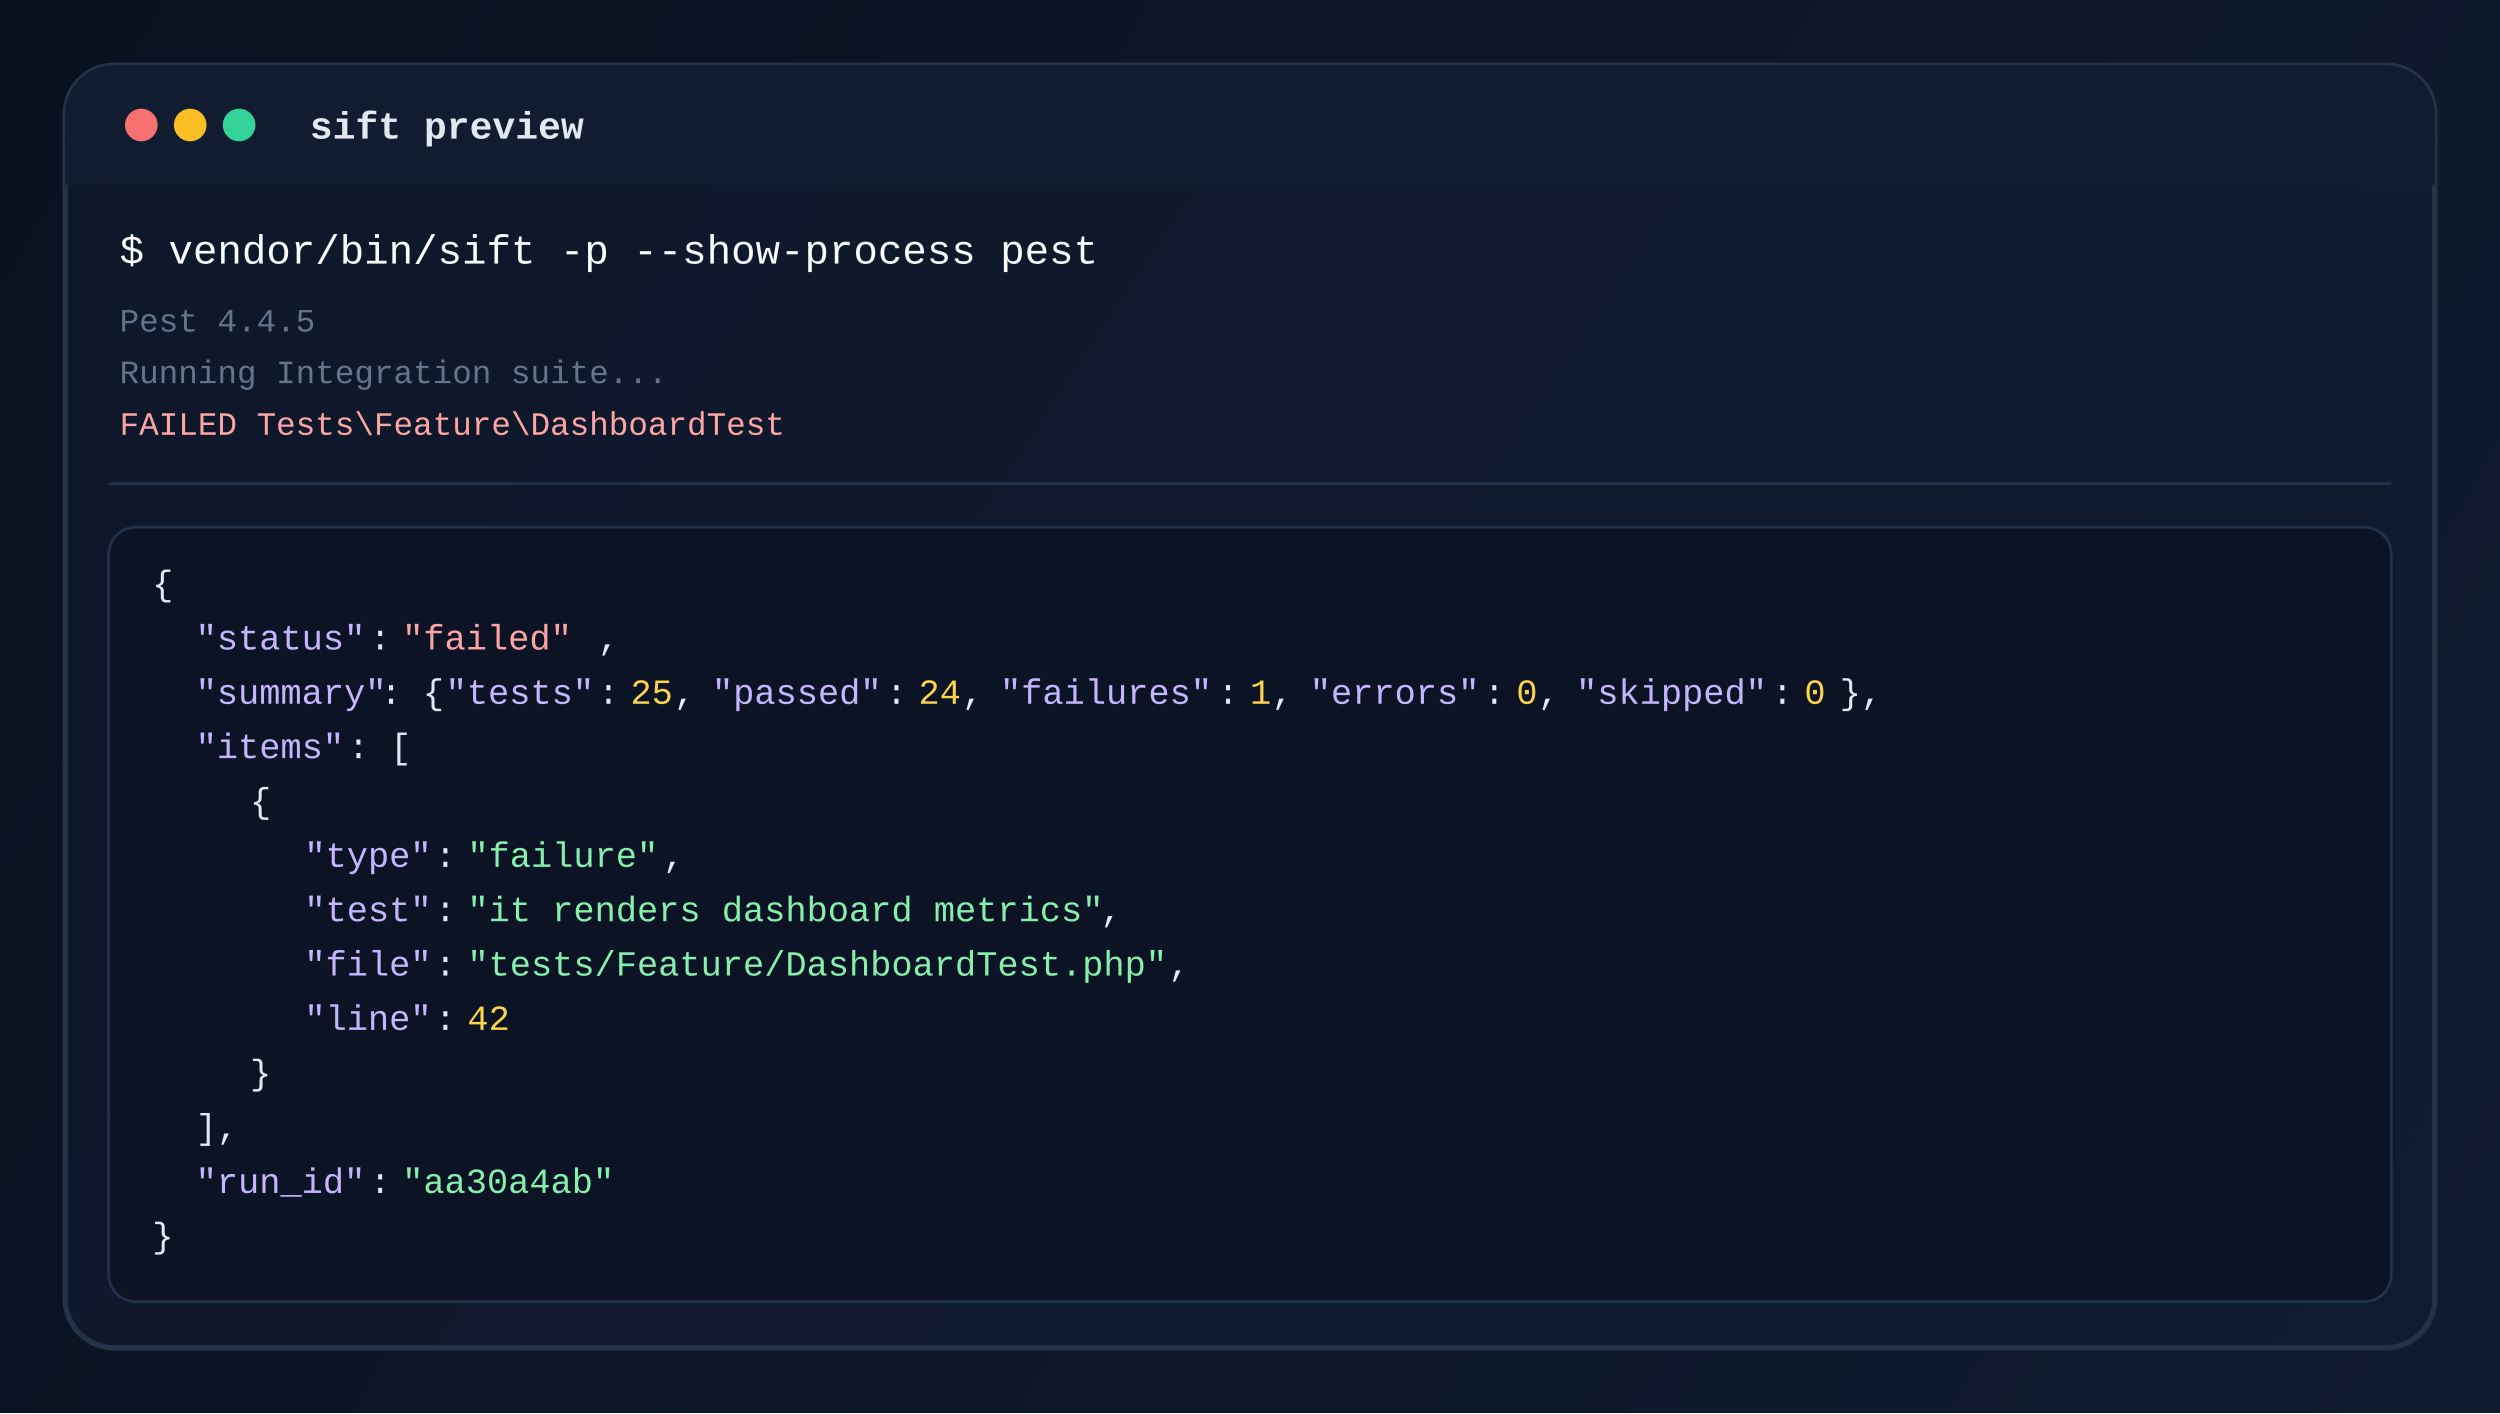
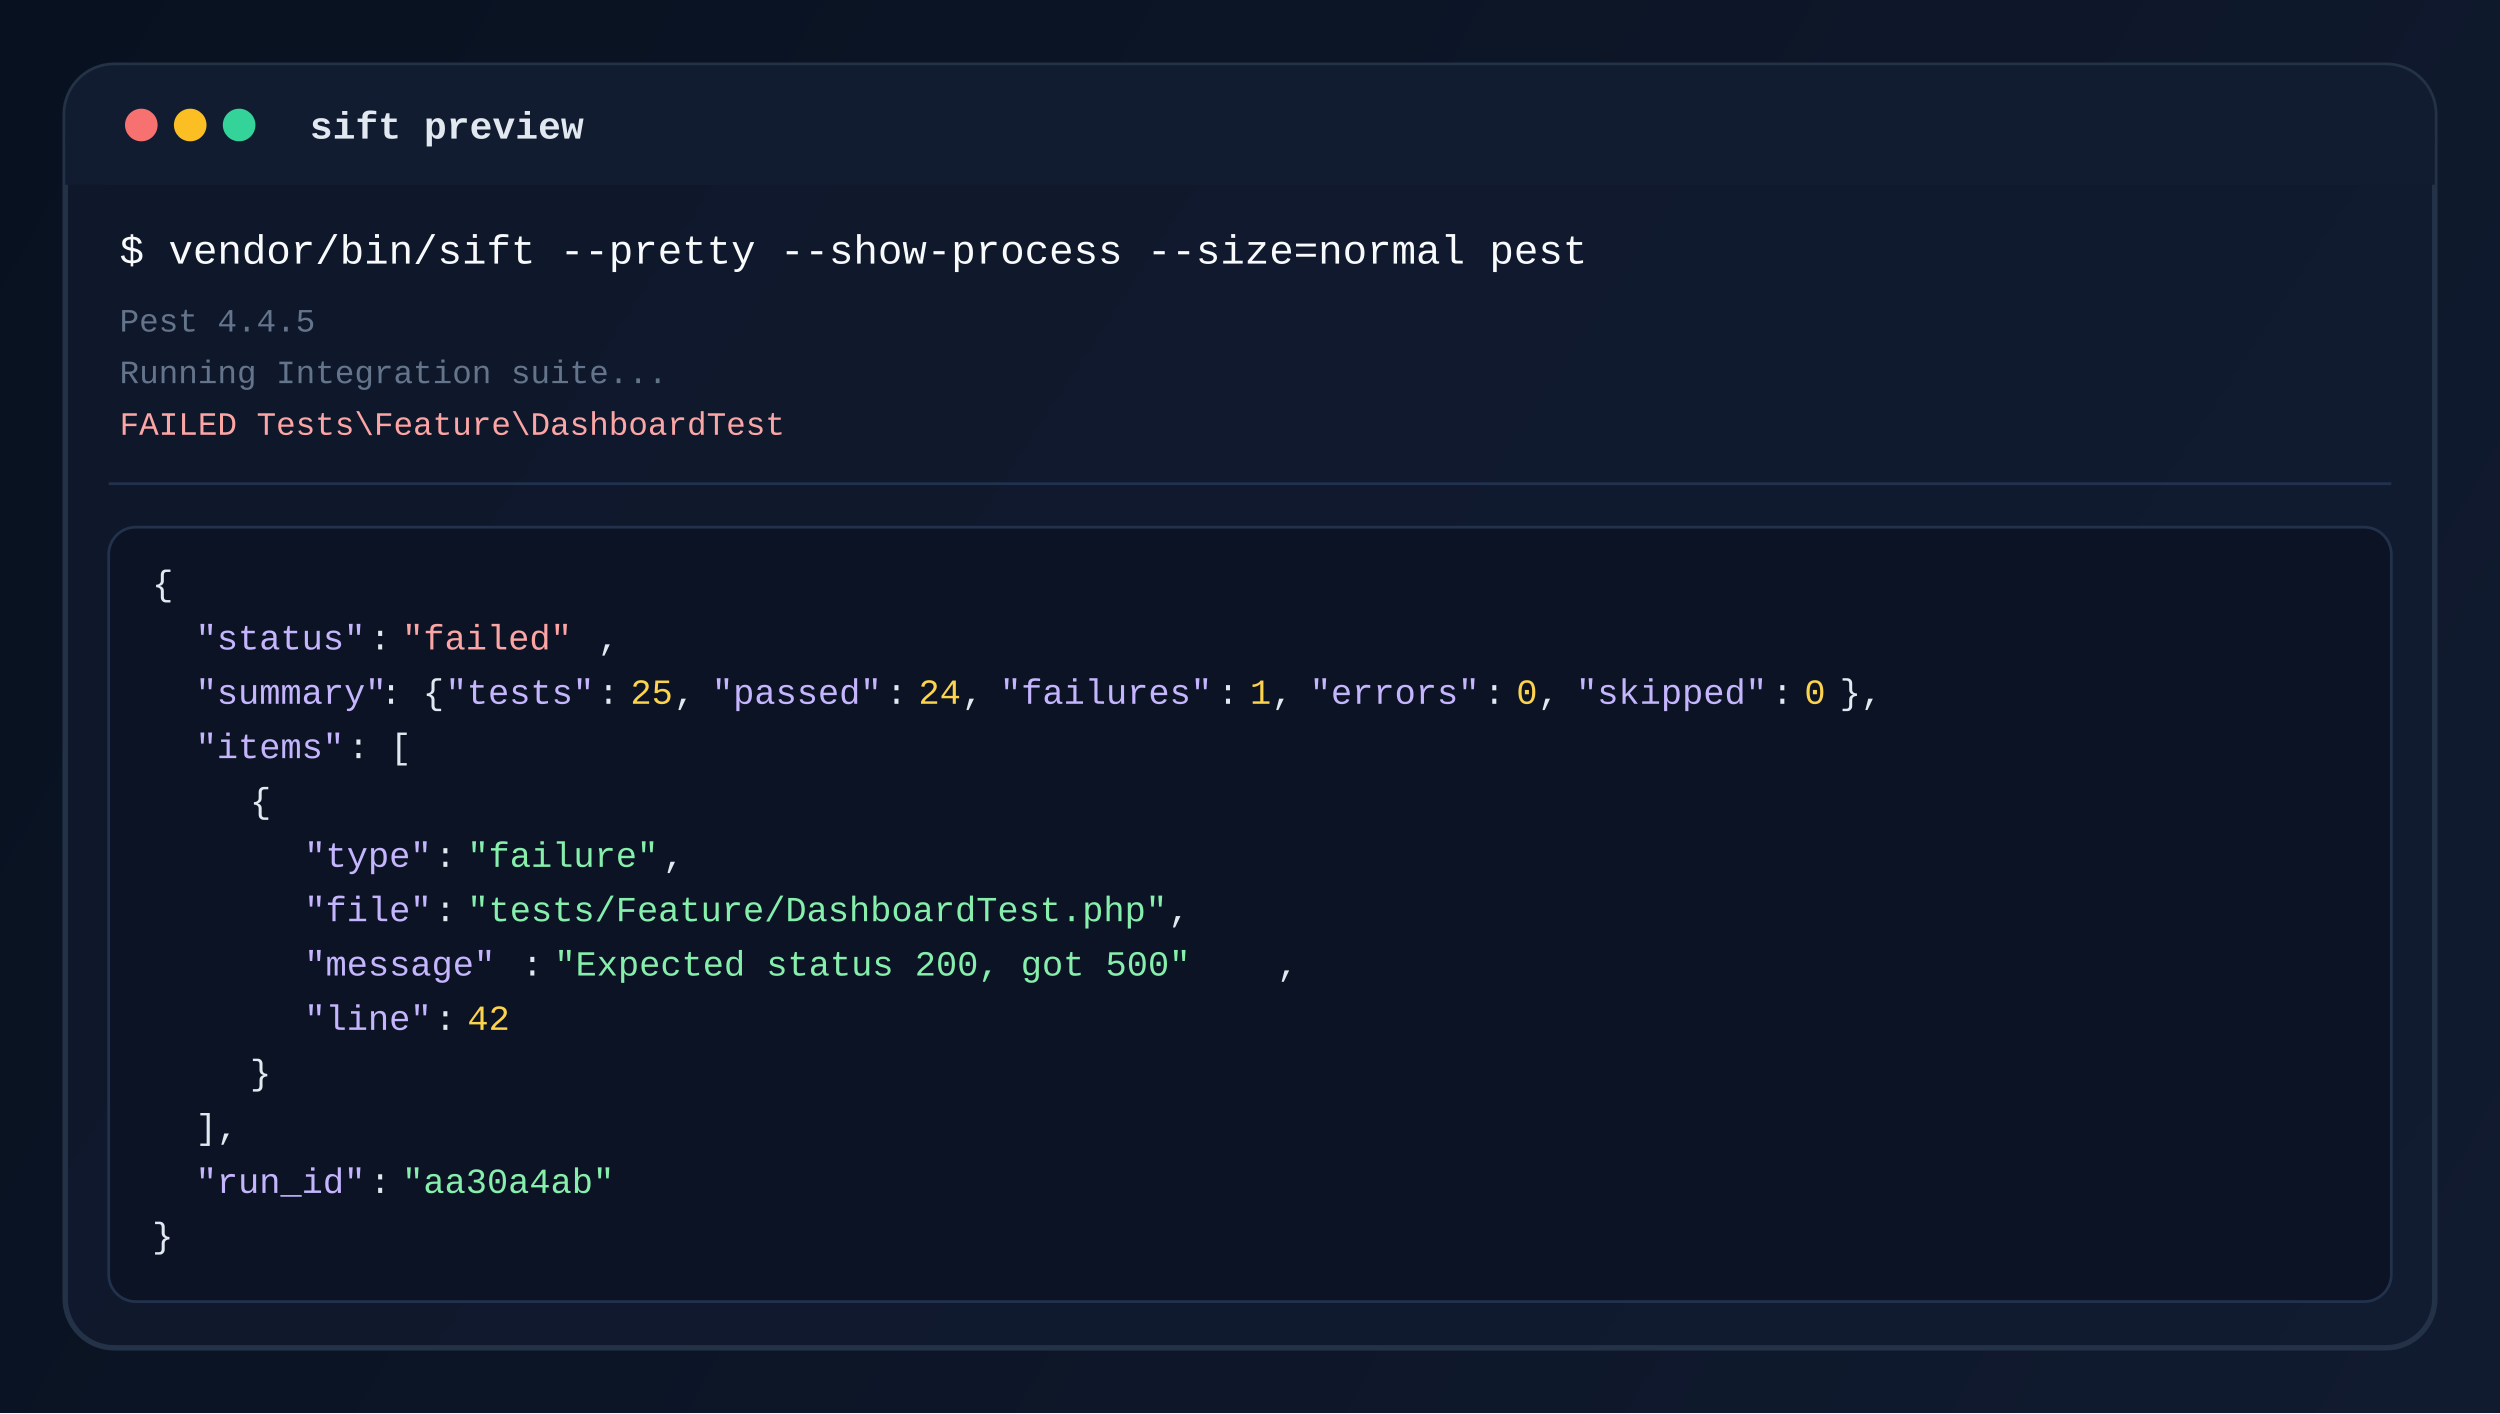
<svg xmlns="http://www.w3.org/2000/svg" viewBox="0 0 920 520" role="img" aria-labelledby="title desc">
  <defs>
    <linearGradient id="bg" x1="0" y1="0" x2="920" y2="520" gradientUnits="userSpaceOnUse">
      <stop offset="0" stop-color="#08111f" />
      <stop offset="1" stop-color="#111b30" />
    </linearGradient>
    <linearGradient id="panel" x1="24" y1="24" x2="896" y2="596" gradientUnits="userSpaceOnUse">
      <stop offset="0" stop-color="#0f172a" />
      <stop offset="1" stop-color="#111c31" />
    </linearGradient>
  </defs>
  <rect width="920" height="520" fill="url(#bg)" />
  <rect x="24" y="24" width="872" height="472" rx="18" fill="url(#panel)" stroke="#243247" stroke-width="2" />
  <rect x="24" y="24" width="872" height="44" rx="18" fill="#121c31" />
  <rect x="24" y="50" width="872" height="18" fill="#121c31" />
  <circle cx="52" cy="46" r="6" fill="#f87171" />
  <circle cx="70" cy="46" r="6" fill="#fbbf24" />
  <circle cx="88" cy="46" r="6" fill="#34d399" />
  <text x="114" y="51" fill="#e2e8f0" font-family="'Courier New', monospace" font-size="14" font-weight="700">sift preview</text>
-   <text x="44" y="97" fill="#f8fafc" font-family="'Courier New', monospace" font-size="15">$ vendor/bin/sift -p --show-process pest</text>
+   <text x="44" y="97" fill="#f8fafc" font-family="'Courier New', monospace" font-size="15">$ vendor/bin/sift --pretty --show-process --size=normal pest</text>
  <text x="44" y="122" fill="#64748b" font-family="'Courier New', monospace" font-size="12">Pest 4.4.5</text>
  <text x="44" y="141" fill="#64748b" font-family="'Courier New', monospace" font-size="12">Running Integration suite...</text>
  <text x="44" y="160" fill="#fca5a5" font-family="'Courier New', monospace" font-size="12">FAILED Tests\Feature\DashboardTest</text>
  <line x1="40" y1="178" x2="880" y2="178" stroke="#23324c" stroke-width="1" />
  <rect x="40" y="194" width="840" height="285" rx="10" fill="#0b1325" stroke="#23324c" />
  <text x="56" y="219" fill="#e2e8f0" font-family="'Courier New', monospace" font-size="13">{</text>
  <text x="72" y="239" fill="#c4b5fd" font-family="'Courier New', monospace" font-size="13">"status"</text>
  <text x="136" y="239" fill="#e2e8f0" font-family="'Courier New', monospace" font-size="13">:</text>
  <text x="148" y="239" fill="#fca5a5" font-family="'Courier New', monospace" font-size="13">"failed"</text>
  <text x="220" y="239" fill="#e2e8f0" font-family="'Courier New', monospace" font-size="13">,</text>
  <text x="72" y="259" fill="#c4b5fd" font-family="'Courier New', monospace" font-size="13">"summary"</text>
  <text x="140" y="259" fill="#e2e8f0" font-family="'Courier New', monospace" font-size="13">: {</text>
  <text x="164" y="259" fill="#c4b5fd" font-family="'Courier New', monospace" font-size="13">"tests"</text>
  <text x="220" y="259" fill="#e2e8f0" font-family="'Courier New', monospace" font-size="13">:</text>
  <text x="232" y="259" fill="#fcd34d" font-family="'Courier New', monospace" font-size="13">25</text>
  <text x="248" y="259" fill="#e2e8f0" font-family="'Courier New', monospace" font-size="13">,</text>
  <text x="262" y="259" fill="#c4b5fd" font-family="'Courier New', monospace" font-size="13">"passed"</text>
  <text x="326" y="259" fill="#e2e8f0" font-family="'Courier New', monospace" font-size="13">:</text>
  <text x="338" y="259" fill="#fcd34d" font-family="'Courier New', monospace" font-size="13">24</text>
  <text x="354" y="259" fill="#e2e8f0" font-family="'Courier New', monospace" font-size="13">,</text>
  <text x="368" y="259" fill="#c4b5fd" font-family="'Courier New', monospace" font-size="13">"failures"</text>
  <text x="448" y="259" fill="#e2e8f0" font-family="'Courier New', monospace" font-size="13">:</text>
  <text x="460" y="259" fill="#fcd34d" font-family="'Courier New', monospace" font-size="13">1</text>
  <text x="468" y="259" fill="#e2e8f0" font-family="'Courier New', monospace" font-size="13">,</text>
  <text x="482" y="259" fill="#c4b5fd" font-family="'Courier New', monospace" font-size="13">"errors"</text>
  <text x="546" y="259" fill="#e2e8f0" font-family="'Courier New', monospace" font-size="13">:</text>
  <text x="558" y="259" fill="#fcd34d" font-family="'Courier New', monospace" font-size="13">0</text>
  <text x="566" y="259" fill="#e2e8f0" font-family="'Courier New', monospace" font-size="13">,</text>
  <text x="580" y="259" fill="#c4b5fd" font-family="'Courier New', monospace" font-size="13">"skipped"</text>
  <text x="652" y="259" fill="#e2e8f0" font-family="'Courier New', monospace" font-size="13">:</text>
  <text x="664" y="259" fill="#fcd34d" font-family="'Courier New', monospace" font-size="13">0</text>
  <text x="677" y="259" fill="#e2e8f0" font-family="'Courier New', monospace" font-size="13"> },</text>
  <text x="72" y="279" fill="#c4b5fd" font-family="'Courier New', monospace" font-size="13">"items"</text>
  <text x="128" y="279" fill="#e2e8f0" font-family="'Courier New', monospace" font-size="13">: [</text>
  <text x="92" y="299" fill="#e2e8f0" font-family="'Courier New', monospace" font-size="13">{</text>
  <text x="112" y="319" fill="#c4b5fd" font-family="'Courier New', monospace" font-size="13">"type"</text>
  <text x="160" y="319" fill="#e2e8f0" font-family="'Courier New', monospace" font-size="13">:</text>
  <text x="172" y="319" fill="#86efac" font-family="'Courier New', monospace" font-size="13">"failure"</text>
  <text x="244" y="319" fill="#e2e8f0" font-family="'Courier New', monospace" font-size="13">,</text>
-   <text x="112" y="339" fill="#c4b5fd" font-family="'Courier New', monospace" font-size="13">"test"</text>
+   <text x="112" y="339" fill="#c4b5fd" font-family="'Courier New', monospace" font-size="13">"file"</text>
  <text x="160" y="339" fill="#e2e8f0" font-family="'Courier New', monospace" font-size="13">:</text>
-   <text x="172" y="339" fill="#86efac" font-family="'Courier New', monospace" font-size="13">"it renders dashboard metrics"</text>
-   <text x="405" y="339" fill="#e2e8f0" font-family="'Courier New', monospace" font-size="13">,</text>
-   <text x="112" y="359" fill="#c4b5fd" font-family="'Courier New', monospace" font-size="13">"file"</text>
-   <text x="160" y="359" fill="#e2e8f0" font-family="'Courier New', monospace" font-size="13">:</text>
-   <text x="172" y="359" fill="#86efac" font-family="'Courier New', monospace" font-size="13">"tests/Feature/DashboardTest.php"</text>
-   <text x="430" y="359" fill="#e2e8f0" font-family="'Courier New', monospace" font-size="13">,</text>
+   <text x="172" y="339" fill="#86efac" font-family="'Courier New', monospace" font-size="13">"tests/Feature/DashboardTest.php"</text>
+   <text x="430" y="339" fill="#e2e8f0" font-family="'Courier New', monospace" font-size="13">,</text>
+   <text x="112" y="359" fill="#c4b5fd" font-family="'Courier New', monospace" font-size="13">"message"</text>
+   <text x="192" y="359" fill="#e2e8f0" font-family="'Courier New', monospace" font-size="13">:</text>
+   <text x="204" y="359" fill="#86efac" font-family="'Courier New', monospace" font-size="13">"Expected status 200, got 500"</text>
+   <text x="470" y="359" fill="#e2e8f0" font-family="'Courier New', monospace" font-size="13">,</text>
  <text x="112" y="379" fill="#c4b5fd" font-family="'Courier New', monospace" font-size="13">"line"</text>
  <text x="160" y="379" fill="#e2e8f0" font-family="'Courier New', monospace" font-size="13">:</text>
  <text x="172" y="379" fill="#fcd34d" font-family="'Courier New', monospace" font-size="13">42</text>
  <text x="92" y="399" fill="#e2e8f0" font-family="'Courier New', monospace" font-size="13">}</text>
  <text x="72" y="419" fill="#e2e8f0" font-family="'Courier New', monospace" font-size="13">],</text>
  <text x="72" y="439" fill="#c4b5fd" font-family="'Courier New', monospace" font-size="13">"run_id"</text>
  <text x="136" y="439" fill="#e2e8f0" font-family="'Courier New', monospace" font-size="13">:</text>
  <text x="148" y="439" fill="#86efac" font-family="'Courier New', monospace" font-size="13">"aa30a4ab"</text>
  <text x="56" y="459" fill="#e2e8f0" font-family="'Courier New', monospace" font-size="13">}</text>
</svg>
